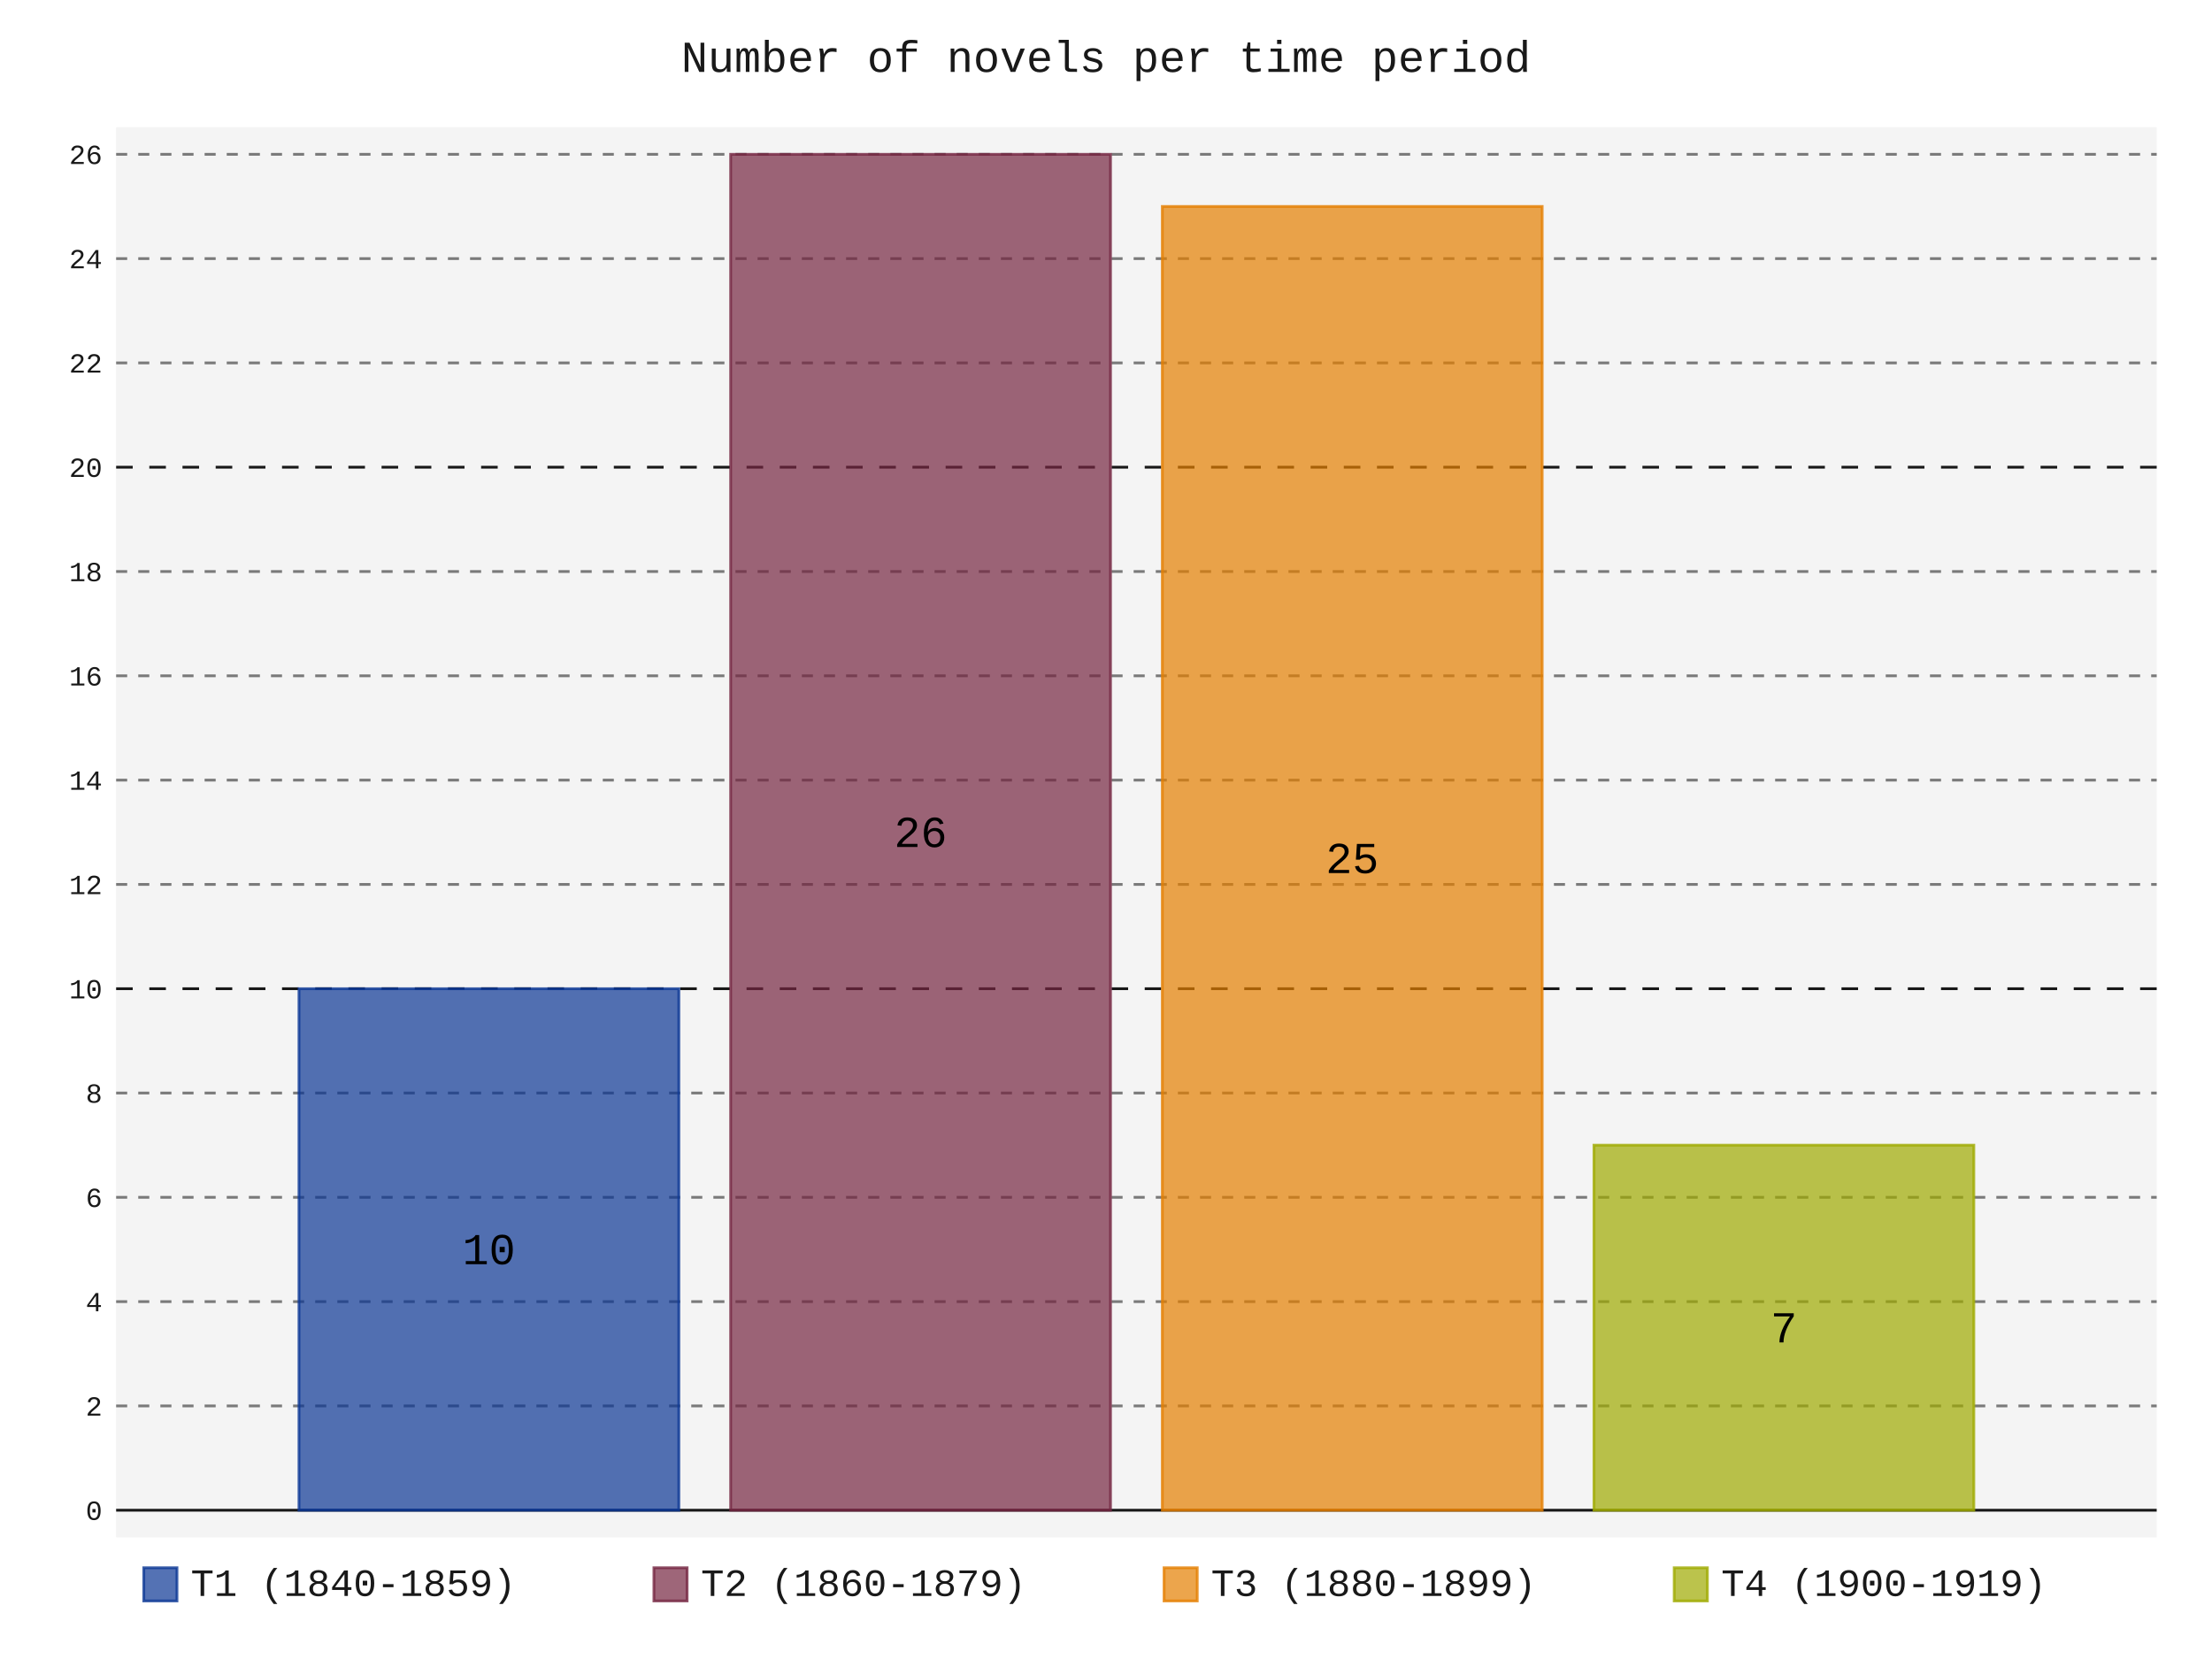
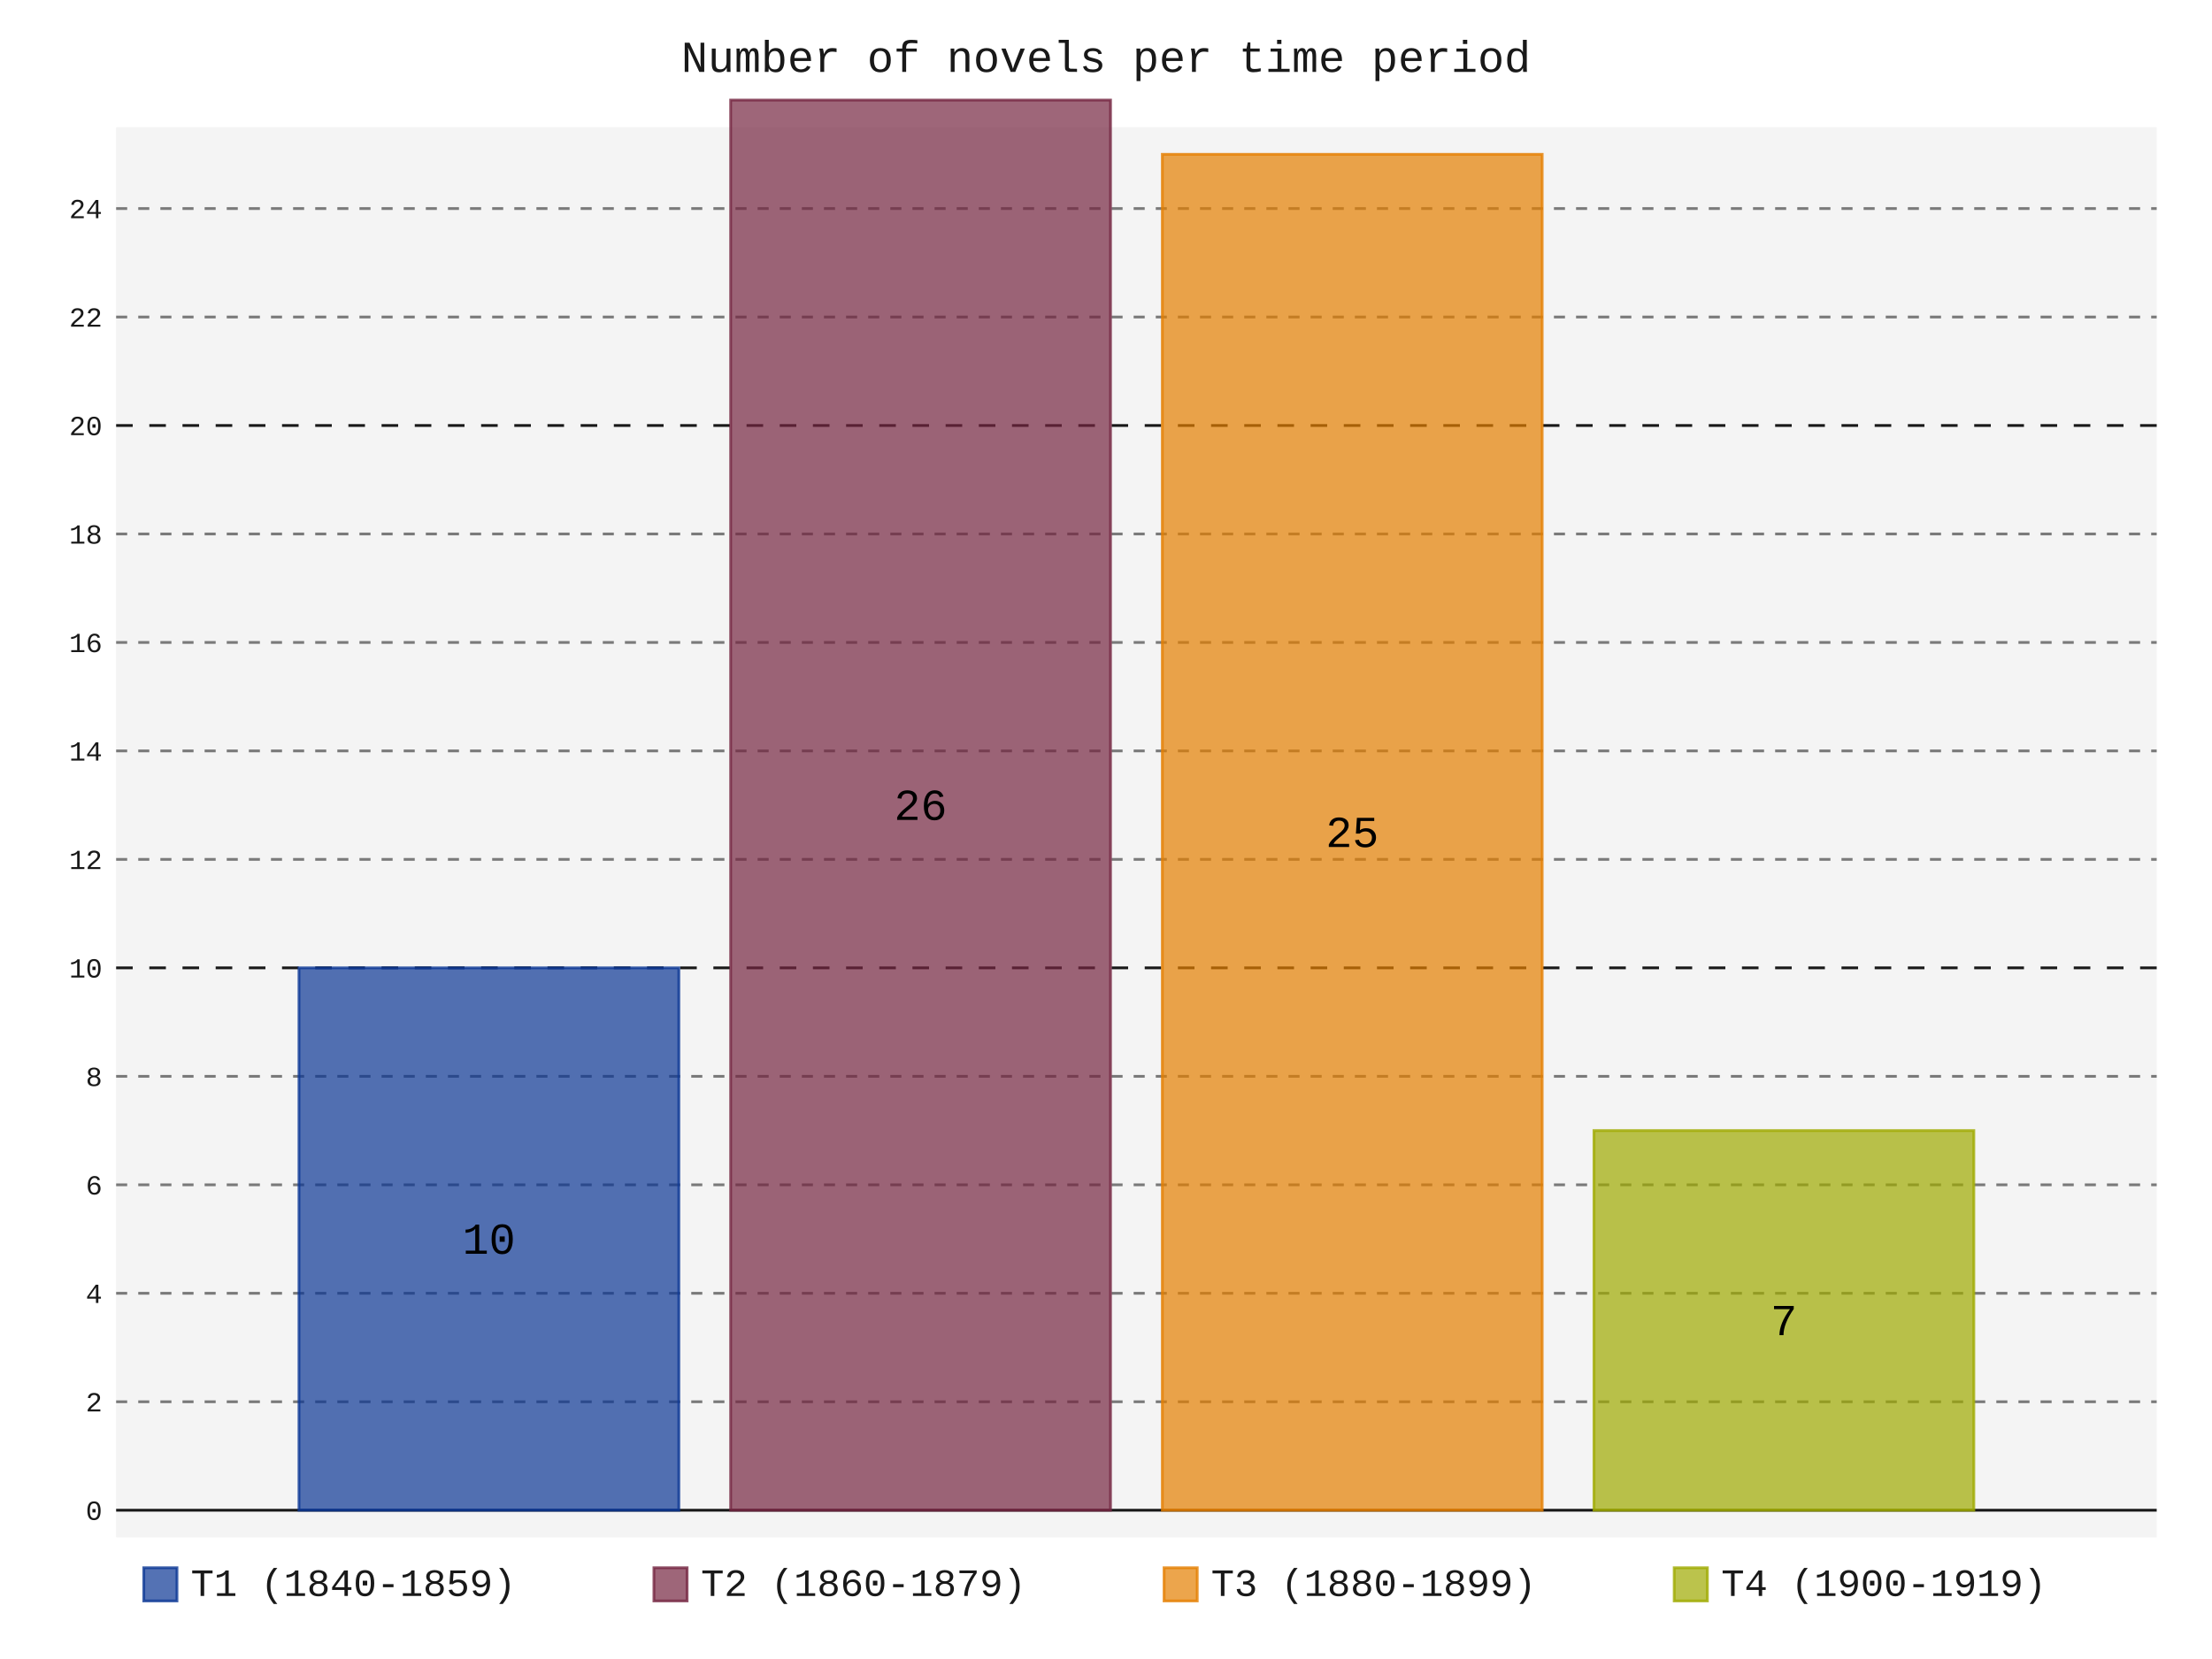
- <svg xmlns="http://www.w3.org/2000/svg" id="chart-0b952fe8-bafe-45b5-8047-ae21c5fbc817" class="pygal-chart" viewBox="0 0 800 600">
+ <svg xmlns="http://www.w3.org/2000/svg" id="chart-f4f41c75-6503-498e-9658-8968ea4d1721" class="pygal-chart" viewBox="0 0 800 600">
  <defs>
-     <style type="text/css">#chart-0b952fe8-bafe-45b5-8047-ae21c5fbc817{-webkit-user-select:none;-webkit-font-smoothing:antialiased;font-family:Consolas,"Liberation Mono",Menlo,Courier,monospace}#chart-0b952fe8-bafe-45b5-8047-ae21c5fbc817 .title{font-family:Consolas,"Liberation Mono",Menlo,Courier,monospace;font-size:16px}#chart-0b952fe8-bafe-45b5-8047-ae21c5fbc817 .legends .legend text{font-family:Consolas,"Liberation Mono",Menlo,Courier,monospace;font-size:14px}#chart-0b952fe8-bafe-45b5-8047-ae21c5fbc817 .axis text{font-family:Consolas,"Liberation Mono",Menlo,Courier,monospace;font-size:10px}#chart-0b952fe8-bafe-45b5-8047-ae21c5fbc817 .axis text.major{font-family:Consolas,"Liberation Mono",Menlo,Courier,monospace;font-size:10px}#chart-0b952fe8-bafe-45b5-8047-ae21c5fbc817 .text-overlay text.value{font-family:Consolas,"Liberation Mono",Menlo,Courier,monospace;font-size:16px}#chart-0b952fe8-bafe-45b5-8047-ae21c5fbc817 .text-overlay text.label{font-family:Consolas,"Liberation Mono",Menlo,Courier,monospace;font-size:10px}#chart-0b952fe8-bafe-45b5-8047-ae21c5fbc817 .tooltip{font-family:Consolas,"Liberation Mono",Menlo,Courier,monospace;font-size:14px}#chart-0b952fe8-bafe-45b5-8047-ae21c5fbc817 text.no_data{font-family:Consolas,"Liberation Mono",Menlo,Courier,monospace;font-size:64px}
- #chart-0b952fe8-bafe-45b5-8047-ae21c5fbc817{background-color:transparent}#chart-0b952fe8-bafe-45b5-8047-ae21c5fbc817 path,#chart-0b952fe8-bafe-45b5-8047-ae21c5fbc817 line,#chart-0b952fe8-bafe-45b5-8047-ae21c5fbc817 rect,#chart-0b952fe8-bafe-45b5-8047-ae21c5fbc817 circle{-webkit-transition:150ms;-moz-transition:150ms;transition:150ms}#chart-0b952fe8-bafe-45b5-8047-ae21c5fbc817 .graph &gt; .background{fill:transparent}#chart-0b952fe8-bafe-45b5-8047-ae21c5fbc817 .plot &gt; .background{fill:rgba(240,240,240,0.7)}#chart-0b952fe8-bafe-45b5-8047-ae21c5fbc817 .graph{fill:rgba(0,0,0,0.9)}#chart-0b952fe8-bafe-45b5-8047-ae21c5fbc817 text.no_data{fill:rgba(0,0,0,0.9)}#chart-0b952fe8-bafe-45b5-8047-ae21c5fbc817 .title{fill:rgba(0,0,0,0.9)}#chart-0b952fe8-bafe-45b5-8047-ae21c5fbc817 .legends .legend text{fill:rgba(0,0,0,0.9)}#chart-0b952fe8-bafe-45b5-8047-ae21c5fbc817 .legends .legend:hover text{fill:rgba(0,0,0,0.9)}#chart-0b952fe8-bafe-45b5-8047-ae21c5fbc817 .axis .line{stroke:rgba(0,0,0,0.9)}#chart-0b952fe8-bafe-45b5-8047-ae21c5fbc817 .axis .guide.line{stroke:rgba(0,0,0,0.5)}#chart-0b952fe8-bafe-45b5-8047-ae21c5fbc817 .axis .major.line{stroke:rgba(0,0,0,0.9)}#chart-0b952fe8-bafe-45b5-8047-ae21c5fbc817 .axis text.major{fill:rgba(0,0,0,0.9)}#chart-0b952fe8-bafe-45b5-8047-ae21c5fbc817 .axis.y .guides:hover .guide.line,#chart-0b952fe8-bafe-45b5-8047-ae21c5fbc817 .line-graph .axis.x .guides:hover .guide.line,#chart-0b952fe8-bafe-45b5-8047-ae21c5fbc817 .stackedline-graph .axis.x .guides:hover .guide.line,#chart-0b952fe8-bafe-45b5-8047-ae21c5fbc817 .xy-graph .axis.x .guides:hover .guide.line{stroke:rgba(0,0,0,0.9)}#chart-0b952fe8-bafe-45b5-8047-ae21c5fbc817 .axis .guides:hover text{fill:rgba(0,0,0,0.9)}#chart-0b952fe8-bafe-45b5-8047-ae21c5fbc817 .reactive{fill-opacity:.7;stroke-opacity:.8}#chart-0b952fe8-bafe-45b5-8047-ae21c5fbc817 .ci{stroke:rgba(0,0,0,0.9)}#chart-0b952fe8-bafe-45b5-8047-ae21c5fbc817 .reactive.active,#chart-0b952fe8-bafe-45b5-8047-ae21c5fbc817 .active .reactive{fill-opacity:.8;stroke-opacity:.9;stroke-width:4}#chart-0b952fe8-bafe-45b5-8047-ae21c5fbc817 .ci .reactive.active{stroke-width:1.5}#chart-0b952fe8-bafe-45b5-8047-ae21c5fbc817 .series text{fill:rgba(0,0,0,0.9)}#chart-0b952fe8-bafe-45b5-8047-ae21c5fbc817 .tooltip rect{fill:rgba(240,240,240,0.7);stroke:rgba(0,0,0,0.9);-webkit-transition:opacity 150ms;-moz-transition:opacity 150ms;transition:opacity 150ms}#chart-0b952fe8-bafe-45b5-8047-ae21c5fbc817 .tooltip .label{fill:rgba(0,0,0,0.9)}#chart-0b952fe8-bafe-45b5-8047-ae21c5fbc817 .tooltip .label{fill:rgba(0,0,0,0.9)}#chart-0b952fe8-bafe-45b5-8047-ae21c5fbc817 .tooltip .legend{font-size:.8em;fill:rgba(0,0,0,0.5)}#chart-0b952fe8-bafe-45b5-8047-ae21c5fbc817 .tooltip .x_label{font-size:.6em;fill:rgba(0,0,0,0.9)}#chart-0b952fe8-bafe-45b5-8047-ae21c5fbc817 .tooltip .xlink{font-size:.5em;text-decoration:underline}#chart-0b952fe8-bafe-45b5-8047-ae21c5fbc817 .tooltip .value{font-size:1.5em}#chart-0b952fe8-bafe-45b5-8047-ae21c5fbc817 .bound{font-size:.5em}#chart-0b952fe8-bafe-45b5-8047-ae21c5fbc817 .max-value{font-size:.75em;fill:rgba(0,0,0,0.5)}#chart-0b952fe8-bafe-45b5-8047-ae21c5fbc817 .map-element{fill:rgba(240,240,240,0.7);stroke:rgba(0,0,0,0.5) !important}#chart-0b952fe8-bafe-45b5-8047-ae21c5fbc817 .map-element .reactive{fill-opacity:inherit;stroke-opacity:inherit}#chart-0b952fe8-bafe-45b5-8047-ae21c5fbc817 .color-0,#chart-0b952fe8-bafe-45b5-8047-ae21c5fbc817 .color-0 a:visited{stroke:rgb(12,55,149);fill:rgb(12,55,149)}#chart-0b952fe8-bafe-45b5-8047-ae21c5fbc817 .color-1,#chart-0b952fe8-bafe-45b5-8047-ae21c5fbc817 .color-1 a:visited{stroke:rgb(117,38,65);fill:rgb(117,38,65)}#chart-0b952fe8-bafe-45b5-8047-ae21c5fbc817 .color-2,#chart-0b952fe8-bafe-45b5-8047-ae21c5fbc817 .color-2 a:visited{stroke:rgb(228,127,0);fill:rgb(228,127,0)}#chart-0b952fe8-bafe-45b5-8047-ae21c5fbc817 .color-3,#chart-0b952fe8-bafe-45b5-8047-ae21c5fbc817 .color-3 a:visited{stroke:rgb(159,170,0);fill:rgb(159,170,0)}#chart-0b952fe8-bafe-45b5-8047-ae21c5fbc817 .text-overlay .color-0 text{fill:black}#chart-0b952fe8-bafe-45b5-8047-ae21c5fbc817 .text-overlay .color-1 text{fill:black}#chart-0b952fe8-bafe-45b5-8047-ae21c5fbc817 .text-overlay .color-2 text{fill:black}#chart-0b952fe8-bafe-45b5-8047-ae21c5fbc817 .text-overlay .color-3 text{fill:black}
- #chart-0b952fe8-bafe-45b5-8047-ae21c5fbc817 text.no_data{text-anchor:middle}#chart-0b952fe8-bafe-45b5-8047-ae21c5fbc817 .guide.line{fill:none}#chart-0b952fe8-bafe-45b5-8047-ae21c5fbc817 .centered{text-anchor:middle}#chart-0b952fe8-bafe-45b5-8047-ae21c5fbc817 .title{text-anchor:middle}#chart-0b952fe8-bafe-45b5-8047-ae21c5fbc817 .legends .legend text{fill-opacity:1}#chart-0b952fe8-bafe-45b5-8047-ae21c5fbc817 .axis.x text{text-anchor:middle}#chart-0b952fe8-bafe-45b5-8047-ae21c5fbc817 .axis.x:not(.web) text[transform]{text-anchor:start}#chart-0b952fe8-bafe-45b5-8047-ae21c5fbc817 .axis.x:not(.web) text[transform].backwards{text-anchor:end}#chart-0b952fe8-bafe-45b5-8047-ae21c5fbc817 .axis.y text{text-anchor:end}#chart-0b952fe8-bafe-45b5-8047-ae21c5fbc817 .axis.y text[transform].backwards{text-anchor:start}#chart-0b952fe8-bafe-45b5-8047-ae21c5fbc817 .axis.y2 text{text-anchor:start}#chart-0b952fe8-bafe-45b5-8047-ae21c5fbc817 .axis.y2 text[transform].backwards{text-anchor:end}#chart-0b952fe8-bafe-45b5-8047-ae21c5fbc817 .axis .guide.line{stroke-dasharray:4,4}#chart-0b952fe8-bafe-45b5-8047-ae21c5fbc817 .axis .major.guide.line{stroke-dasharray:6,6}#chart-0b952fe8-bafe-45b5-8047-ae21c5fbc817 .horizontal .axis.y .guide.line,#chart-0b952fe8-bafe-45b5-8047-ae21c5fbc817 .horizontal .axis.y2 .guide.line,#chart-0b952fe8-bafe-45b5-8047-ae21c5fbc817 .vertical .axis.x .guide.line{opacity:0}#chart-0b952fe8-bafe-45b5-8047-ae21c5fbc817 .horizontal .axis.always_show .guide.line,#chart-0b952fe8-bafe-45b5-8047-ae21c5fbc817 .vertical .axis.always_show .guide.line{opacity:1 !important}#chart-0b952fe8-bafe-45b5-8047-ae21c5fbc817 .axis.y .guides:hover .guide.line,#chart-0b952fe8-bafe-45b5-8047-ae21c5fbc817 .axis.y2 .guides:hover .guide.line,#chart-0b952fe8-bafe-45b5-8047-ae21c5fbc817 .axis.x .guides:hover .guide.line{opacity:1}#chart-0b952fe8-bafe-45b5-8047-ae21c5fbc817 .axis .guides:hover text{opacity:1}#chart-0b952fe8-bafe-45b5-8047-ae21c5fbc817 .nofill{fill:none}#chart-0b952fe8-bafe-45b5-8047-ae21c5fbc817 .subtle-fill{fill-opacity:.2}#chart-0b952fe8-bafe-45b5-8047-ae21c5fbc817 .dot{stroke-width:1px;fill-opacity:1}#chart-0b952fe8-bafe-45b5-8047-ae21c5fbc817 .dot.active{stroke-width:5px}#chart-0b952fe8-bafe-45b5-8047-ae21c5fbc817 .dot.negative{fill:transparent}#chart-0b952fe8-bafe-45b5-8047-ae21c5fbc817 text,#chart-0b952fe8-bafe-45b5-8047-ae21c5fbc817 tspan{stroke:none !important}#chart-0b952fe8-bafe-45b5-8047-ae21c5fbc817 .series text.active{opacity:1}#chart-0b952fe8-bafe-45b5-8047-ae21c5fbc817 .tooltip rect{fill-opacity:.95;stroke-width:.5}#chart-0b952fe8-bafe-45b5-8047-ae21c5fbc817 .tooltip text{fill-opacity:1}#chart-0b952fe8-bafe-45b5-8047-ae21c5fbc817 .showable{visibility:hidden}#chart-0b952fe8-bafe-45b5-8047-ae21c5fbc817 .showable.shown{visibility:visible}#chart-0b952fe8-bafe-45b5-8047-ae21c5fbc817 .gauge-background{fill:rgba(229,229,229,1);stroke:none}#chart-0b952fe8-bafe-45b5-8047-ae21c5fbc817 .bg-lines{stroke:transparent;stroke-width:2px}</style>
+     <style type="text/css">#chart-f4f41c75-6503-498e-9658-8968ea4d1721{-webkit-user-select:none;-webkit-font-smoothing:antialiased;font-family:Consolas,"Liberation Mono",Menlo,Courier,monospace}#chart-f4f41c75-6503-498e-9658-8968ea4d1721 .title{font-family:Consolas,"Liberation Mono",Menlo,Courier,monospace;font-size:16px}#chart-f4f41c75-6503-498e-9658-8968ea4d1721 .legends .legend text{font-family:Consolas,"Liberation Mono",Menlo,Courier,monospace;font-size:14px}#chart-f4f41c75-6503-498e-9658-8968ea4d1721 .axis text{font-family:Consolas,"Liberation Mono",Menlo,Courier,monospace;font-size:10px}#chart-f4f41c75-6503-498e-9658-8968ea4d1721 .axis text.major{font-family:Consolas,"Liberation Mono",Menlo,Courier,monospace;font-size:10px}#chart-f4f41c75-6503-498e-9658-8968ea4d1721 .text-overlay text.value{font-family:Consolas,"Liberation Mono",Menlo,Courier,monospace;font-size:16px}#chart-f4f41c75-6503-498e-9658-8968ea4d1721 .text-overlay text.label{font-family:Consolas,"Liberation Mono",Menlo,Courier,monospace;font-size:10px}#chart-f4f41c75-6503-498e-9658-8968ea4d1721 .tooltip{font-family:Consolas,"Liberation Mono",Menlo,Courier,monospace;font-size:14px}#chart-f4f41c75-6503-498e-9658-8968ea4d1721 text.no_data{font-family:Consolas,"Liberation Mono",Menlo,Courier,monospace;font-size:64px}
+ #chart-f4f41c75-6503-498e-9658-8968ea4d1721{background-color:transparent}#chart-f4f41c75-6503-498e-9658-8968ea4d1721 path,#chart-f4f41c75-6503-498e-9658-8968ea4d1721 line,#chart-f4f41c75-6503-498e-9658-8968ea4d1721 rect,#chart-f4f41c75-6503-498e-9658-8968ea4d1721 circle{-webkit-transition:150ms;-moz-transition:150ms;transition:150ms}#chart-f4f41c75-6503-498e-9658-8968ea4d1721 .graph &gt; .background{fill:transparent}#chart-f4f41c75-6503-498e-9658-8968ea4d1721 .plot &gt; .background{fill:rgba(240,240,240,0.7)}#chart-f4f41c75-6503-498e-9658-8968ea4d1721 .graph{fill:rgba(0,0,0,0.9)}#chart-f4f41c75-6503-498e-9658-8968ea4d1721 text.no_data{fill:rgba(0,0,0,0.9)}#chart-f4f41c75-6503-498e-9658-8968ea4d1721 .title{fill:rgba(0,0,0,0.9)}#chart-f4f41c75-6503-498e-9658-8968ea4d1721 .legends .legend text{fill:rgba(0,0,0,0.9)}#chart-f4f41c75-6503-498e-9658-8968ea4d1721 .legends .legend:hover text{fill:rgba(0,0,0,0.9)}#chart-f4f41c75-6503-498e-9658-8968ea4d1721 .axis .line{stroke:rgba(0,0,0,0.9)}#chart-f4f41c75-6503-498e-9658-8968ea4d1721 .axis .guide.line{stroke:rgba(0,0,0,0.5)}#chart-f4f41c75-6503-498e-9658-8968ea4d1721 .axis .major.line{stroke:rgba(0,0,0,0.9)}#chart-f4f41c75-6503-498e-9658-8968ea4d1721 .axis text.major{fill:rgba(0,0,0,0.9)}#chart-f4f41c75-6503-498e-9658-8968ea4d1721 .axis.y .guides:hover .guide.line,#chart-f4f41c75-6503-498e-9658-8968ea4d1721 .line-graph .axis.x .guides:hover .guide.line,#chart-f4f41c75-6503-498e-9658-8968ea4d1721 .stackedline-graph .axis.x .guides:hover .guide.line,#chart-f4f41c75-6503-498e-9658-8968ea4d1721 .xy-graph .axis.x .guides:hover .guide.line{stroke:rgba(0,0,0,0.9)}#chart-f4f41c75-6503-498e-9658-8968ea4d1721 .axis .guides:hover text{fill:rgba(0,0,0,0.9)}#chart-f4f41c75-6503-498e-9658-8968ea4d1721 .reactive{fill-opacity:.7;stroke-opacity:.8}#chart-f4f41c75-6503-498e-9658-8968ea4d1721 .ci{stroke:rgba(0,0,0,0.9)}#chart-f4f41c75-6503-498e-9658-8968ea4d1721 .reactive.active,#chart-f4f41c75-6503-498e-9658-8968ea4d1721 .active .reactive{fill-opacity:.8;stroke-opacity:.9;stroke-width:4}#chart-f4f41c75-6503-498e-9658-8968ea4d1721 .ci .reactive.active{stroke-width:1.5}#chart-f4f41c75-6503-498e-9658-8968ea4d1721 .series text{fill:rgba(0,0,0,0.9)}#chart-f4f41c75-6503-498e-9658-8968ea4d1721 .tooltip rect{fill:rgba(240,240,240,0.7);stroke:rgba(0,0,0,0.9);-webkit-transition:opacity 150ms;-moz-transition:opacity 150ms;transition:opacity 150ms}#chart-f4f41c75-6503-498e-9658-8968ea4d1721 .tooltip .label{fill:rgba(0,0,0,0.9)}#chart-f4f41c75-6503-498e-9658-8968ea4d1721 .tooltip .label{fill:rgba(0,0,0,0.9)}#chart-f4f41c75-6503-498e-9658-8968ea4d1721 .tooltip .legend{font-size:.8em;fill:rgba(0,0,0,0.5)}#chart-f4f41c75-6503-498e-9658-8968ea4d1721 .tooltip .x_label{font-size:.6em;fill:rgba(0,0,0,0.9)}#chart-f4f41c75-6503-498e-9658-8968ea4d1721 .tooltip .xlink{font-size:.5em;text-decoration:underline}#chart-f4f41c75-6503-498e-9658-8968ea4d1721 .tooltip .value{font-size:1.5em}#chart-f4f41c75-6503-498e-9658-8968ea4d1721 .bound{font-size:.5em}#chart-f4f41c75-6503-498e-9658-8968ea4d1721 .max-value{font-size:.75em;fill:rgba(0,0,0,0.5)}#chart-f4f41c75-6503-498e-9658-8968ea4d1721 .map-element{fill:rgba(240,240,240,0.7);stroke:rgba(0,0,0,0.5) !important}#chart-f4f41c75-6503-498e-9658-8968ea4d1721 .map-element .reactive{fill-opacity:inherit;stroke-opacity:inherit}#chart-f4f41c75-6503-498e-9658-8968ea4d1721 .color-0,#chart-f4f41c75-6503-498e-9658-8968ea4d1721 .color-0 a:visited{stroke:rgb(12,55,149);fill:rgb(12,55,149)}#chart-f4f41c75-6503-498e-9658-8968ea4d1721 .color-1,#chart-f4f41c75-6503-498e-9658-8968ea4d1721 .color-1 a:visited{stroke:rgb(117,38,65);fill:rgb(117,38,65)}#chart-f4f41c75-6503-498e-9658-8968ea4d1721 .color-2,#chart-f4f41c75-6503-498e-9658-8968ea4d1721 .color-2 a:visited{stroke:rgb(228,127,0);fill:rgb(228,127,0)}#chart-f4f41c75-6503-498e-9658-8968ea4d1721 .color-3,#chart-f4f41c75-6503-498e-9658-8968ea4d1721 .color-3 a:visited{stroke:rgb(159,170,0);fill:rgb(159,170,0)}#chart-f4f41c75-6503-498e-9658-8968ea4d1721 .text-overlay .color-0 text{fill:black}#chart-f4f41c75-6503-498e-9658-8968ea4d1721 .text-overlay .color-1 text{fill:black}#chart-f4f41c75-6503-498e-9658-8968ea4d1721 .text-overlay .color-2 text{fill:black}#chart-f4f41c75-6503-498e-9658-8968ea4d1721 .text-overlay .color-3 text{fill:black}
+ #chart-f4f41c75-6503-498e-9658-8968ea4d1721 text.no_data{text-anchor:middle}#chart-f4f41c75-6503-498e-9658-8968ea4d1721 .guide.line{fill:none}#chart-f4f41c75-6503-498e-9658-8968ea4d1721 .centered{text-anchor:middle}#chart-f4f41c75-6503-498e-9658-8968ea4d1721 .title{text-anchor:middle}#chart-f4f41c75-6503-498e-9658-8968ea4d1721 .legends .legend text{fill-opacity:1}#chart-f4f41c75-6503-498e-9658-8968ea4d1721 .axis.x text{text-anchor:middle}#chart-f4f41c75-6503-498e-9658-8968ea4d1721 .axis.x:not(.web) text[transform]{text-anchor:start}#chart-f4f41c75-6503-498e-9658-8968ea4d1721 .axis.x:not(.web) text[transform].backwards{text-anchor:end}#chart-f4f41c75-6503-498e-9658-8968ea4d1721 .axis.y text{text-anchor:end}#chart-f4f41c75-6503-498e-9658-8968ea4d1721 .axis.y text[transform].backwards{text-anchor:start}#chart-f4f41c75-6503-498e-9658-8968ea4d1721 .axis.y2 text{text-anchor:start}#chart-f4f41c75-6503-498e-9658-8968ea4d1721 .axis.y2 text[transform].backwards{text-anchor:end}#chart-f4f41c75-6503-498e-9658-8968ea4d1721 .axis .guide.line{stroke-dasharray:4,4}#chart-f4f41c75-6503-498e-9658-8968ea4d1721 .axis .major.guide.line{stroke-dasharray:6,6}#chart-f4f41c75-6503-498e-9658-8968ea4d1721 .horizontal .axis.y .guide.line,#chart-f4f41c75-6503-498e-9658-8968ea4d1721 .horizontal .axis.y2 .guide.line,#chart-f4f41c75-6503-498e-9658-8968ea4d1721 .vertical .axis.x .guide.line{opacity:0}#chart-f4f41c75-6503-498e-9658-8968ea4d1721 .horizontal .axis.always_show .guide.line,#chart-f4f41c75-6503-498e-9658-8968ea4d1721 .vertical .axis.always_show .guide.line{opacity:1 !important}#chart-f4f41c75-6503-498e-9658-8968ea4d1721 .axis.y .guides:hover .guide.line,#chart-f4f41c75-6503-498e-9658-8968ea4d1721 .axis.y2 .guides:hover .guide.line,#chart-f4f41c75-6503-498e-9658-8968ea4d1721 .axis.x .guides:hover .guide.line{opacity:1}#chart-f4f41c75-6503-498e-9658-8968ea4d1721 .axis .guides:hover text{opacity:1}#chart-f4f41c75-6503-498e-9658-8968ea4d1721 .nofill{fill:none}#chart-f4f41c75-6503-498e-9658-8968ea4d1721 .subtle-fill{fill-opacity:.2}#chart-f4f41c75-6503-498e-9658-8968ea4d1721 .dot{stroke-width:1px;fill-opacity:1}#chart-f4f41c75-6503-498e-9658-8968ea4d1721 .dot.active{stroke-width:5px}#chart-f4f41c75-6503-498e-9658-8968ea4d1721 .dot.negative{fill:transparent}#chart-f4f41c75-6503-498e-9658-8968ea4d1721 text,#chart-f4f41c75-6503-498e-9658-8968ea4d1721 tspan{stroke:none !important}#chart-f4f41c75-6503-498e-9658-8968ea4d1721 .series text.active{opacity:1}#chart-f4f41c75-6503-498e-9658-8968ea4d1721 .tooltip rect{fill-opacity:.95;stroke-width:.5}#chart-f4f41c75-6503-498e-9658-8968ea4d1721 .tooltip text{fill-opacity:1}#chart-f4f41c75-6503-498e-9658-8968ea4d1721 .showable{visibility:hidden}#chart-f4f41c75-6503-498e-9658-8968ea4d1721 .showable.shown{visibility:visible}#chart-f4f41c75-6503-498e-9658-8968ea4d1721 .gauge-background{fill:rgba(229,229,229,1);stroke:none}#chart-f4f41c75-6503-498e-9658-8968ea4d1721 .bg-lines{stroke:transparent;stroke-width:2px}</style>
  </defs>
  <g class="graph bar-graph vertical">
    <rect class="background" height="600" width="800" x="0" y="0" />
    <g class="plot" transform="translate(42, 46)">
      <rect class="background" height="510.0" width="738.0" x="0" y="0" />
      <g class="axis y always_show">
        <g class="guides">
          <path class="axis major line" d="M0 500.192 h738" />
          <text class="major" x="-5" y="503.692">0</text>
        </g>
        <g class="guides">
-           <path class="guide line" d="M0 462.47 h738" />
-           <text class="" x="-5" y="465.97">2</text>
+           <path class="guide line" d="M0 460.962 h738" />
+           <text class="" x="-5" y="464.462">2</text>
        </g>
        <g class="guides">
-           <path class="guide line" d="M0 424.749 h738" />
-           <text class="" x="-5" y="428.249">4</text>
+           <path class="guide line" d="M0 421.731 h738" />
+           <text class="" x="-5" y="425.231">4</text>
        </g>
        <g class="guides">
-           <path class="guide line" d="M0 387.027 h738" />
-           <text class="" x="-5" y="390.527">6</text>
+           <path class="guide line" d="M0 382.5 h738" />
+           <text class="" x="-5" y="386.0">6</text>
        </g>
        <g class="guides">
-           <path class="guide line" d="M0 349.305 h738" />
-           <text class="" x="-5" y="352.805">8</text>
+           <path class="guide line" d="M0 343.269 h738" />
+           <text class="" x="-5" y="346.769">8</text>
        </g>
        <g class="guides">
-           <path class="major guide line" d="M0 311.583 h738" />
-           <text class="major" x="-5" y="315.083">10</text>
+           <path class="major guide line" d="M0 304.038 h738" />
+           <text class="major" x="-5" y="307.538">10</text>
        </g>
        <g class="guides">
-           <path class="guide line" d="M0 273.861 h738" />
-           <text class="" x="-5" y="277.361">12</text>
+           <path class="guide line" d="M0 264.808 h738" />
+           <text class="" x="-5" y="268.308">12</text>
        </g>
        <g class="guides">
-           <path class="guide line" d="M0 236.139 h738" />
-           <text class="" x="-5" y="239.639">14</text>
+           <path class="guide line" d="M0 225.577 h738" />
+           <text class="" x="-5" y="229.077">14</text>
        </g>
        <g class="guides">
-           <path class="guide line" d="M0 198.417 h738" />
-           <text class="" x="-5" y="201.917">16</text>
+           <path class="guide line" d="M0 186.346 h738" />
+           <text class="" x="-5" y="189.846">16</text>
        </g>
        <g class="guides">
-           <path class="guide line" d="M0 160.695 h738" />
-           <text class="" x="-5" y="164.195">18</text>
+           <path class="guide line" d="M0 147.115 h738" />
+           <text class="" x="-5" y="150.615">18</text>
        </g>
        <g class="guides">
-           <path class="major guide line" d="M0 122.973 h738" />
-           <text class="major" x="-5" y="126.473">20</text>
+           <path class="major guide line" d="M0 107.885 h738" />
+           <text class="major" x="-5" y="111.385">20</text>
        </g>
        <g class="guides">
-           <path class="guide line" d="M0 85.251 h738" />
-           <text class="" x="-5" y="88.751">22</text>
+           <path class="guide line" d="M0 68.654 h738" />
+           <text class="" x="-5" y="72.154">22</text>
        </g>
        <g class="guides">
-           <path class="guide line" d="M0 47.53 h738" />
-           <text class="" x="-5" y="51.03">24</text>
-         </g>
-         <g class="guides">
-           <path class="guide line" d="M0 9.808 h738" />
-           <text class="" x="-5" y="13.308">26</text>
+           <path class="guide line" d="M0 29.423 h738" />
+           <text class="" x="-5" y="32.923">24</text>
        </g>
      </g>
      <g class="series serie-0 color-0">
        <g class="bars">
          <g class="bar">
-             <rect class="rect reactive tooltip-trigger" height="188.609" rx="0" ry="0" width="137.382" x="66.136" y="311.583" />
+             <rect class="rect reactive tooltip-trigger" height="196.154" rx="0" ry="0" width="137.382" x="66.136" y="304.038" />
          </g>
        </g>
      </g>
      <g class="series serie-1 color-1">
        <g class="bars">
          <g class="bar">
-             <rect class="rect reactive tooltip-trigger" height="490.385" rx="0" ry="0" width="137.382" x="222.252" y="9.808" />
+             <rect class="rect reactive tooltip-trigger" height="510" rx="0" ry="0" width="137.382" x="222.252" y="-9.808" />
          </g>
        </g>
      </g>
      <g class="series serie-2 color-2">
        <g class="bars">
          <g class="bar">
-             <rect class="rect reactive tooltip-trigger" height="471.524" rx="0" ry="0" width="137.382" x="378.367" y="28.669" />
+             <rect class="rect reactive tooltip-trigger" height="490.385" rx="0" ry="0" width="137.382" x="378.367" y="9.808" />
          </g>
        </g>
      </g>
      <g class="series serie-3 color-3">
        <g class="bars">
          <g class="bar">
-             <rect class="rect reactive tooltip-trigger" height="132.027" rx="0" ry="0" width="137.382" x="534.482" y="368.166" />
+             <rect class="rect reactive tooltip-trigger" height="137.308" rx="0" ry="0" width="137.382" x="534.482" y="362.885" />
          </g>
        </g>
      </g>
    </g>
    <g class="titles">
      <text class="title plot_title" x="400.0" y="26">Number of novels per time period</text>
    </g>
    <g class="plot overlay" transform="translate(42, 46)">
      <g class="series serie-0 color-0" />
      <g class="series serie-1 color-1" />
      <g class="series serie-2 color-2" />
      <g class="series serie-3 color-3" />
    </g>
    <g class="plot text-overlay" transform="translate(42, 46)">
      <g class="series serie-0 color-0">
-         <text class="value" text-anchor="middle" x="134.827" y="411.221">10</text>
+         <text class="value" text-anchor="middle" x="134.827" y="407.449">10</text>
      </g>
      <g class="series serie-1 color-1">
-         <text class="value" text-anchor="middle" x="290.942" y="260.333">26</text>
+         <text class="value" text-anchor="middle" x="290.942" y="250.526">26</text>
      </g>
      <g class="series serie-2 color-2">
-         <text class="value" text-anchor="middle" x="447.058" y="269.764">25</text>
+         <text class="value" text-anchor="middle" x="447.058" y="260.333">25</text>
      </g>
      <g class="series serie-3 color-3">
-         <text class="value" text-anchor="middle" x="603.173" y="439.512">7</text>
+         <text class="value" text-anchor="middle" x="603.173" y="436.872">7</text>
      </g>
    </g>
    <g class="plot tooltip-overlay" transform="translate(42, 46)">
      <g class="tooltip" style="opacity: 0" transform="translate(0 0)">
        <rect class="tooltip-box" height="0" rx="0" ry="0" width="0" />
        <g class="text" />
      </g>
    </g>
    <g class="legends" transform="translate(52, 566)">
      <g class="legend reactive activate-serie" id="activate-serie-0">
        <rect class="color-0 reactive" height="12" width="12" x="0.0" y="1.0" />
        <text x="17.0" y="11.2">T1 (1840-1859)</text>
      </g>
      <g class="legend reactive activate-serie" id="activate-serie-1">
        <rect class="color-1 reactive" height="12" width="12" x="184.5" y="1.0" />
        <text x="201.5" y="11.2">T2 (1860-1879)</text>
      </g>
      <g class="legend reactive activate-serie" id="activate-serie-2">
        <rect class="color-2 reactive" height="12" width="12" x="369.0" y="1.0" />
        <text x="386.0" y="11.2">T3 (1880-1899)</text>
      </g>
      <g class="legend reactive activate-serie" id="activate-serie-3">
        <rect class="color-3 reactive" height="12" width="12" x="553.5" y="1.0" />
        <text x="570.5" y="11.2">T4 (1900-1919)</text>
      </g>
    </g>
  </g>
</svg>
